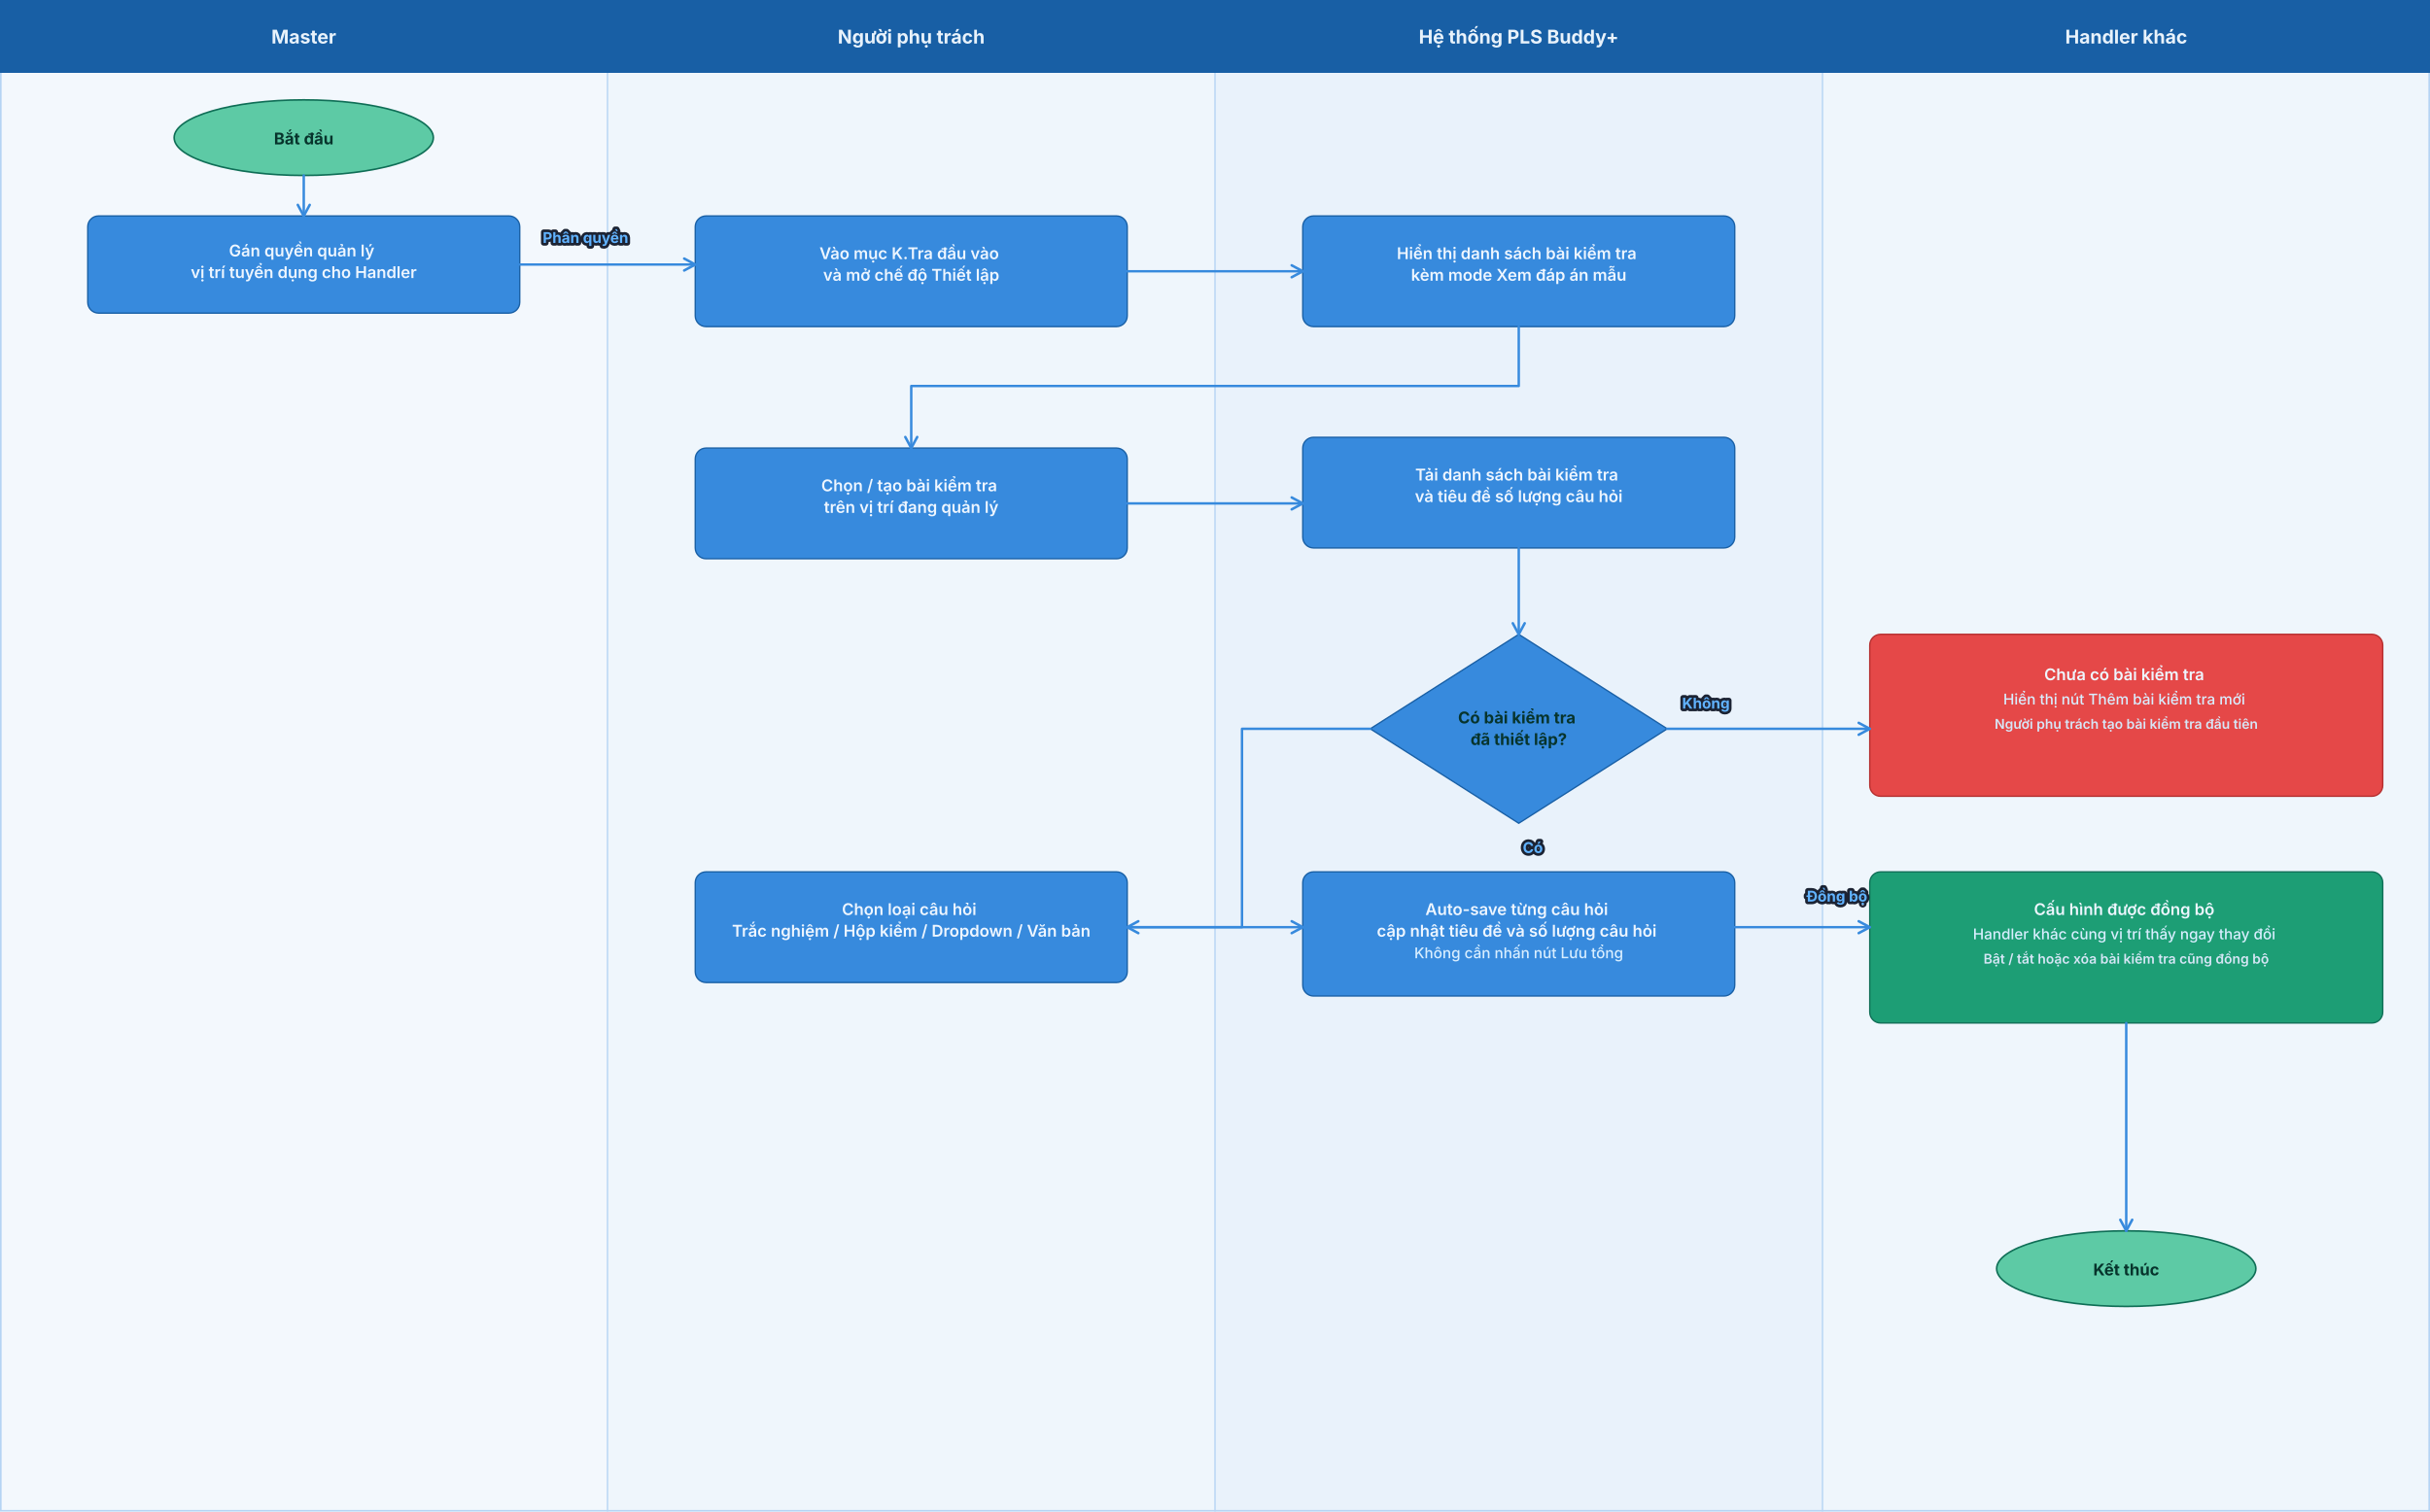
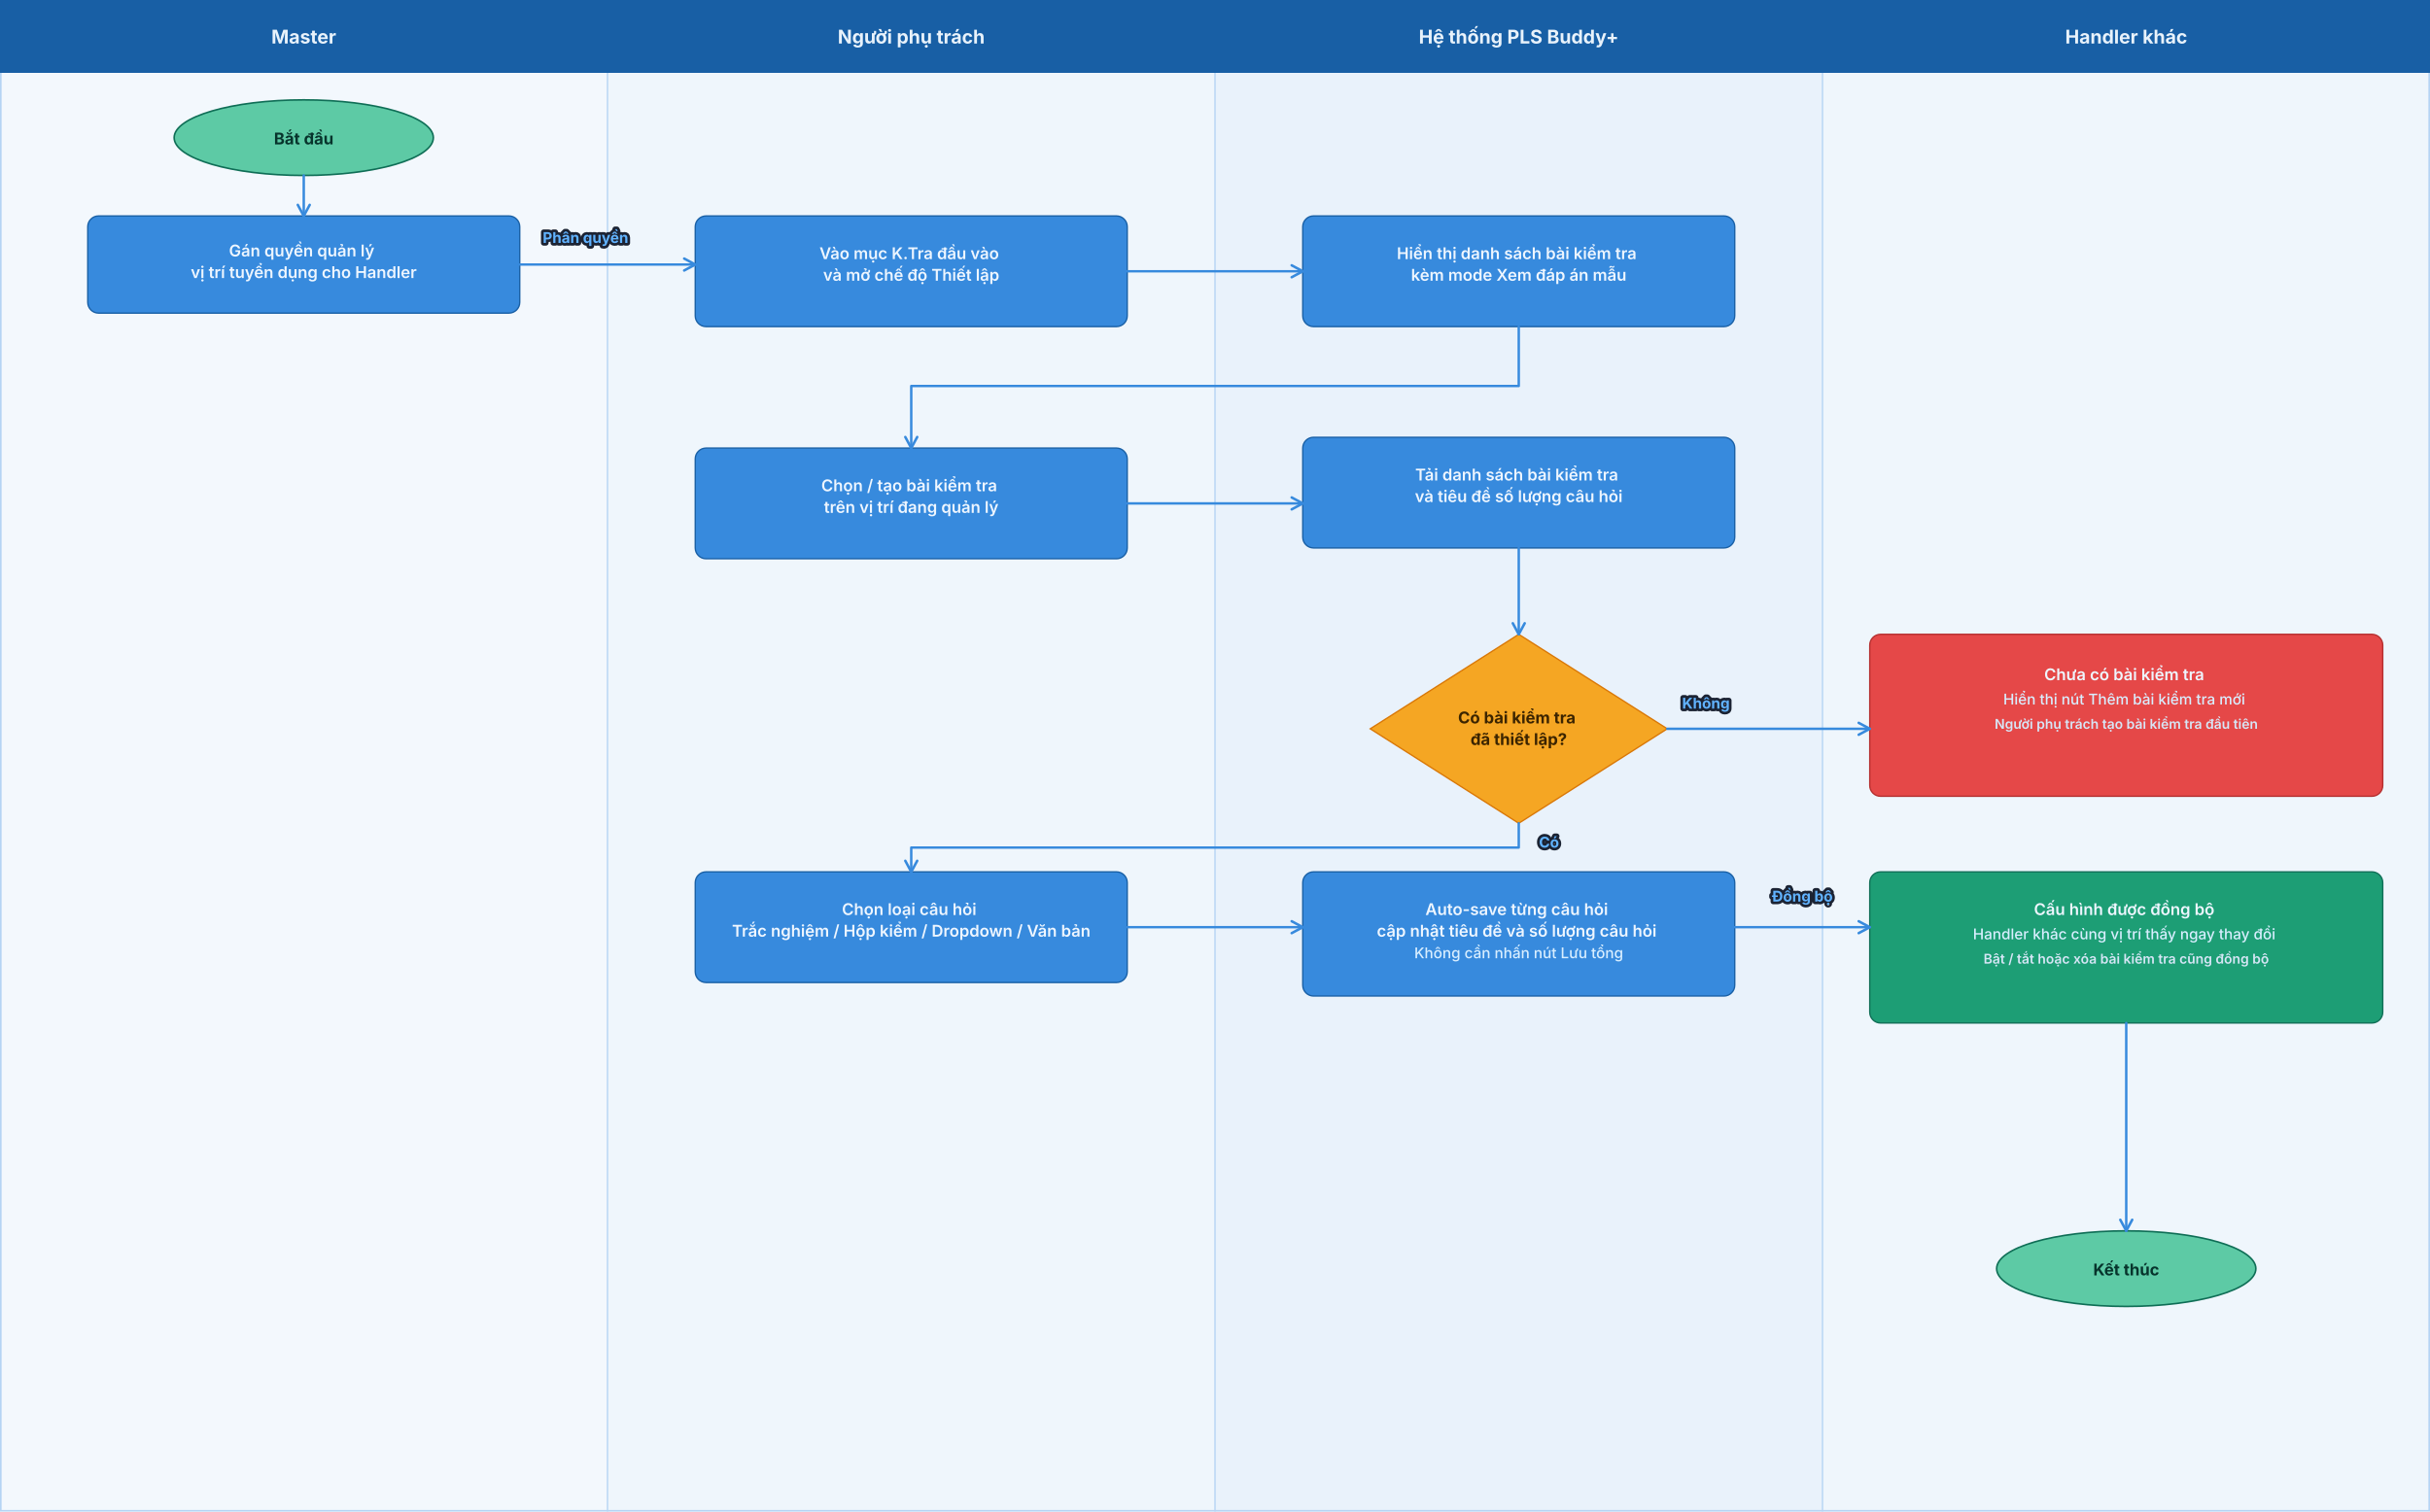
<svg xmlns="http://www.w3.org/2000/svg" width="1800" height="1120" viewBox="0 0 1800 1120" preserveAspectRatio="xMidYMid meet" role="img" aria-label="Swimlane chart thiết lập bài kiểm tra đầu vào">
  <defs>
    <style>
      .outer-border { fill: none; stroke: #b5d4f4; stroke-width: 1.2; }
      .divider { stroke: #b5d4f4; stroke-width: 1; }
      .lane-head { fill: #185fa5; }
      .lane-title {
        fill: #e8f2fb;
        font-family: "SF Pro Text", "Inter", "Segoe UI", sans-serif;
        font-size: 14px;
        font-weight: 700;
        text-anchor: middle;
        dominant-baseline: middle;
      }
      .lane-master { fill: #378add; opacity: 0.06; }
      .lane-handler { fill: #378add; opacity: 0.08; }
      .lane-system { fill: #378add; opacity: 0.11; }
      .lane-peer { fill: #378add; opacity: 0.08; }
      .task { fill: #378add; stroke: #185fa5; stroke-width: 1; }
      .result-ok { fill: #1d9e75; stroke: #0f6e56; stroke-width: 1; }
      .result-error { fill: #e54848; stroke: #b52f2f; stroke-width: 1; }
      .start-end { fill: #5dcaa5; stroke: #0f6e56; stroke-width: 1.2; }
+       .decision { fill: #f5a623; stroke: #d97706; stroke-width: 1; }
      .text-light {
        fill: #eef6ff;
        font-family: "SF Pro Text", "Inter", "Segoe UI", sans-serif;
        font-size: 12px;
        font-weight: 600;
        text-anchor: middle;
      }
      .text-dark {
        fill: #07342c;
+         font-family: "SF Pro Text", "Inter", "Segoe UI", sans-serif;
+         font-size: 12px;
+         font-weight: 700;
+         text-anchor: middle;
+       }
+       .decision-text {
+         fill: #3b2400;
        font-family: "SF Pro Text", "Inter", "Segoe UI", sans-serif;
        font-size: 12px;
        font-weight: 700;
        text-anchor: middle;
      }
      .subtext {
        fill: #d8eeff;
        font-family: "SF Pro Text", "Inter", "Segoe UI", sans-serif;
        font-size: 11px;
        font-weight: 500;
        text-anchor: middle;
      }
      .meta-text {
        fill: #d6e6f6;
        font-family: "SF Pro Text", "Inter", "Segoe UI", sans-serif;
        font-size: 10px;
        font-weight: 600;
        text-anchor: middle;
      }
      .line {
        fill: none;
        stroke: #378add;
        stroke-width: 1.8;
        stroke-linecap: round;
        stroke-linejoin: round;
        marker-end: url(#arrow);
      }
      .line-label {
        fill: #61b3ff;
        font-family: "SF Pro Text", "Inter", "Segoe UI", sans-serif;
        font-size: 11px;
        font-weight: 700;
        paint-order: stroke;
        stroke: rgba(10, 18, 34, 0.92);
        stroke-width: 4px;
        stroke-linejoin: round;
      }
    </style>
    <marker id="arrow" viewBox="0 0 10 10" refX="8" refY="5" markerWidth="7" markerHeight="7" orient="auto-start-reverse">
      <path d="M1.5 1.5L8 5L1.5 8.5" fill="none" stroke="#378add" stroke-width="1.5" stroke-linecap="round" stroke-linejoin="round" />
    </marker>
  </defs>
  <rect class="lane-master" x="0" y="54" width="450" height="1066" />
  <rect class="lane-handler" x="450" y="54" width="450" height="1066" />
  <rect class="lane-system" x="900" y="54" width="450" height="1066" />
  <rect class="lane-peer" x="1350" y="54" width="450" height="1066" />
  <rect class="outer-border" x="0.6" y="0.6" width="1798.8" height="1118.8" />
  <line class="divider" x1="450" y1="0" x2="450" y2="1120" />
  <line class="divider" x1="900" y1="0" x2="900" y2="1120" />
  <line class="divider" x1="1350" y1="0" x2="1350" y2="1120" />
  <rect class="lane-head" x="0" y="0" width="450" height="54" />
  <rect class="lane-head" x="450" y="0" width="450" height="54" />
  <rect class="lane-head" x="900" y="0" width="450" height="54" />
  <rect class="lane-head" x="1350" y="0" width="450" height="54" />
  <text class="lane-title" x="225" y="27">Master</text>
  <text class="lane-title" x="675" y="27">Người phụ trách</text>
  <text class="lane-title" x="1125" y="27">Hệ thống PLS Buddy+</text>
  <text class="lane-title" x="1575" y="27">Handler khác</text>
  <ellipse class="start-end" cx="225" cy="102" rx="96" ry="28" />
  <text class="text-dark" x="225" y="107">Bắt đầu</text>
  <rect class="task" x="65" y="160" width="320" height="72" rx="8" />
  <text class="text-light" x="225" y="190">
    <tspan x="225" dy="0">Gán quyền quản lý</tspan>
    <tspan x="225" dy="16">vị trí tuyển dụng cho Handler</tspan>
  </text>
  <rect class="task" x="515" y="160" width="320" height="82" rx="8" />
  <text class="text-light" x="675" y="192">
    <tspan x="675" dy="0">Vào mục K.Tra đầu vào</tspan>
    <tspan x="675" dy="16">và mở chế độ Thiết lập</tspan>
  </text>
  <rect class="task" x="965" y="160" width="320" height="82" rx="8" />
  <text class="text-light" x="1125" y="192">
    <tspan x="1125" dy="0">Hiển thị danh sách bài kiểm tra</tspan>
    <tspan x="1125" dy="16">kèm mode Xem đáp án mẫu</tspan>
  </text>
  <rect class="task" x="515" y="332" width="320" height="82" rx="8" />
  <text class="text-light" x="675" y="364">
    <tspan x="675" dy="0">Chọn / tạo bài kiểm tra</tspan>
    <tspan x="675" dy="16">trên vị trí đang quản lý</tspan>
  </text>
  <rect class="task" x="965" y="324" width="320" height="82" rx="8" />
  <text class="text-light" x="1125" y="356">
    <tspan x="1125" dy="0">Tải danh sách bài kiểm tra</tspan>
    <tspan x="1125" dy="16">và tiêu đề số lượng câu hỏi</tspan>
  </text>
-   <polygon class="task" points="1125,470 1235,540 1125,610 1015,540" fill="#f5a623" stroke="#d97706" />
-   <text class="text-dark" x="1125" y="536">
+   <polygon class="decision" points="1125,470 1235,540 1125,610 1015,540" />
+   <text class="decision-text" x="1125" y="536">
    <tspan x="1125" dy="0">Có bài kiểm tra</tspan>
    <tspan x="1125" dy="16">đã thiết lập?</tspan>
  </text>
  <rect class="result-error" x="1385" y="470" width="380" height="120" rx="8" />
  <text class="text-light" x="1575" y="504">
    <tspan x="1575" dy="0">Chưa có bài kiểm tra</tspan>
    <tspan class="subtext" x="1575" dy="18">Hiển thị nút Thêm bài kiểm tra mới</tspan>
    <tspan class="meta-text" x="1575" dy="18">Người phụ trách tạo bài kiểm tra đầu tiên</tspan>
  </text>
  <rect class="task" x="515" y="646" width="320" height="82" rx="8" />
  <text class="text-light" x="675" y="678">
    <tspan x="675" dy="0">Chọn loại câu hỏi</tspan>
    <tspan x="675" dy="16">Trắc nghiệm / Hộp kiểm / Dropdown / Văn bản</tspan>
  </text>
  <rect class="task" x="965" y="646" width="320" height="92" rx="8" />
  <text class="text-light" x="1125" y="678">
    <tspan x="1125" dy="0">Auto-save từng câu hỏi</tspan>
    <tspan x="1125" dy="16">cập nhật tiêu đề và số lượng câu hỏi</tspan>
    <tspan class="subtext" x="1125" dy="16">Không cần nhấn nút Lưu tổng</tspan>
  </text>
  <rect class="result-ok" x="1385" y="646" width="380" height="112" rx="8" />
  <text class="text-light" x="1575" y="678">
    <tspan x="1575" dy="0">Cấu hình được đồng bộ</tspan>
    <tspan class="subtext" x="1575" dy="18">Handler khác cùng vị trí thấy ngay thay đổi</tspan>
    <tspan class="meta-text" x="1575" dy="18">Bật / tắt hoặc xóa bài kiểm tra cũng đồng bộ</tspan>
  </text>
  <ellipse class="start-end" cx="1575" cy="940" rx="96" ry="28" />
  <text class="text-dark" x="1575" y="945">Kết thúc</text>
  <line class="line" x1="225" y1="130" x2="225" y2="160" />
  <line class="line" x1="385" y1="196" x2="515" y2="196" />
  <line class="line" x1="835" y1="201" x2="965" y2="201" />
  <path class="line" d="M1125 242 V286 H675 V332" />
  <line class="line" x1="835" y1="373" x2="965" y2="373" />
  <line class="line" x1="1125" y1="406" x2="1125" y2="470" />
  <line class="line" x1="1235" y1="540" x2="1385" y2="540" />
-   <path class="line" d="M1015 540 H920 V687 H835" />
+   <path class="line" d="M1125 610 V628 H675 V646" />
  <line class="line" x1="835" y1="687" x2="965" y2="687" />
  <line class="line" x1="1285" y1="687" x2="1385" y2="687" />
  <line class="line" x1="1575" y1="758" x2="1575" y2="912" />
  <text class="line-label" x="402" y="180">Phân quyền</text>
  <text class="line-label" x="1246" y="525">Không</text>
-   <text class="line-label" x="1128" y="632">Có</text>
-   <text class="line-label" x="1338" y="668">Đồng bộ</text>
+   <text class="line-label" x="1140" y="628">Có</text>
+   <text class="line-label" x="1335" y="668" text-anchor="middle">Đồng bộ</text>
</svg>
